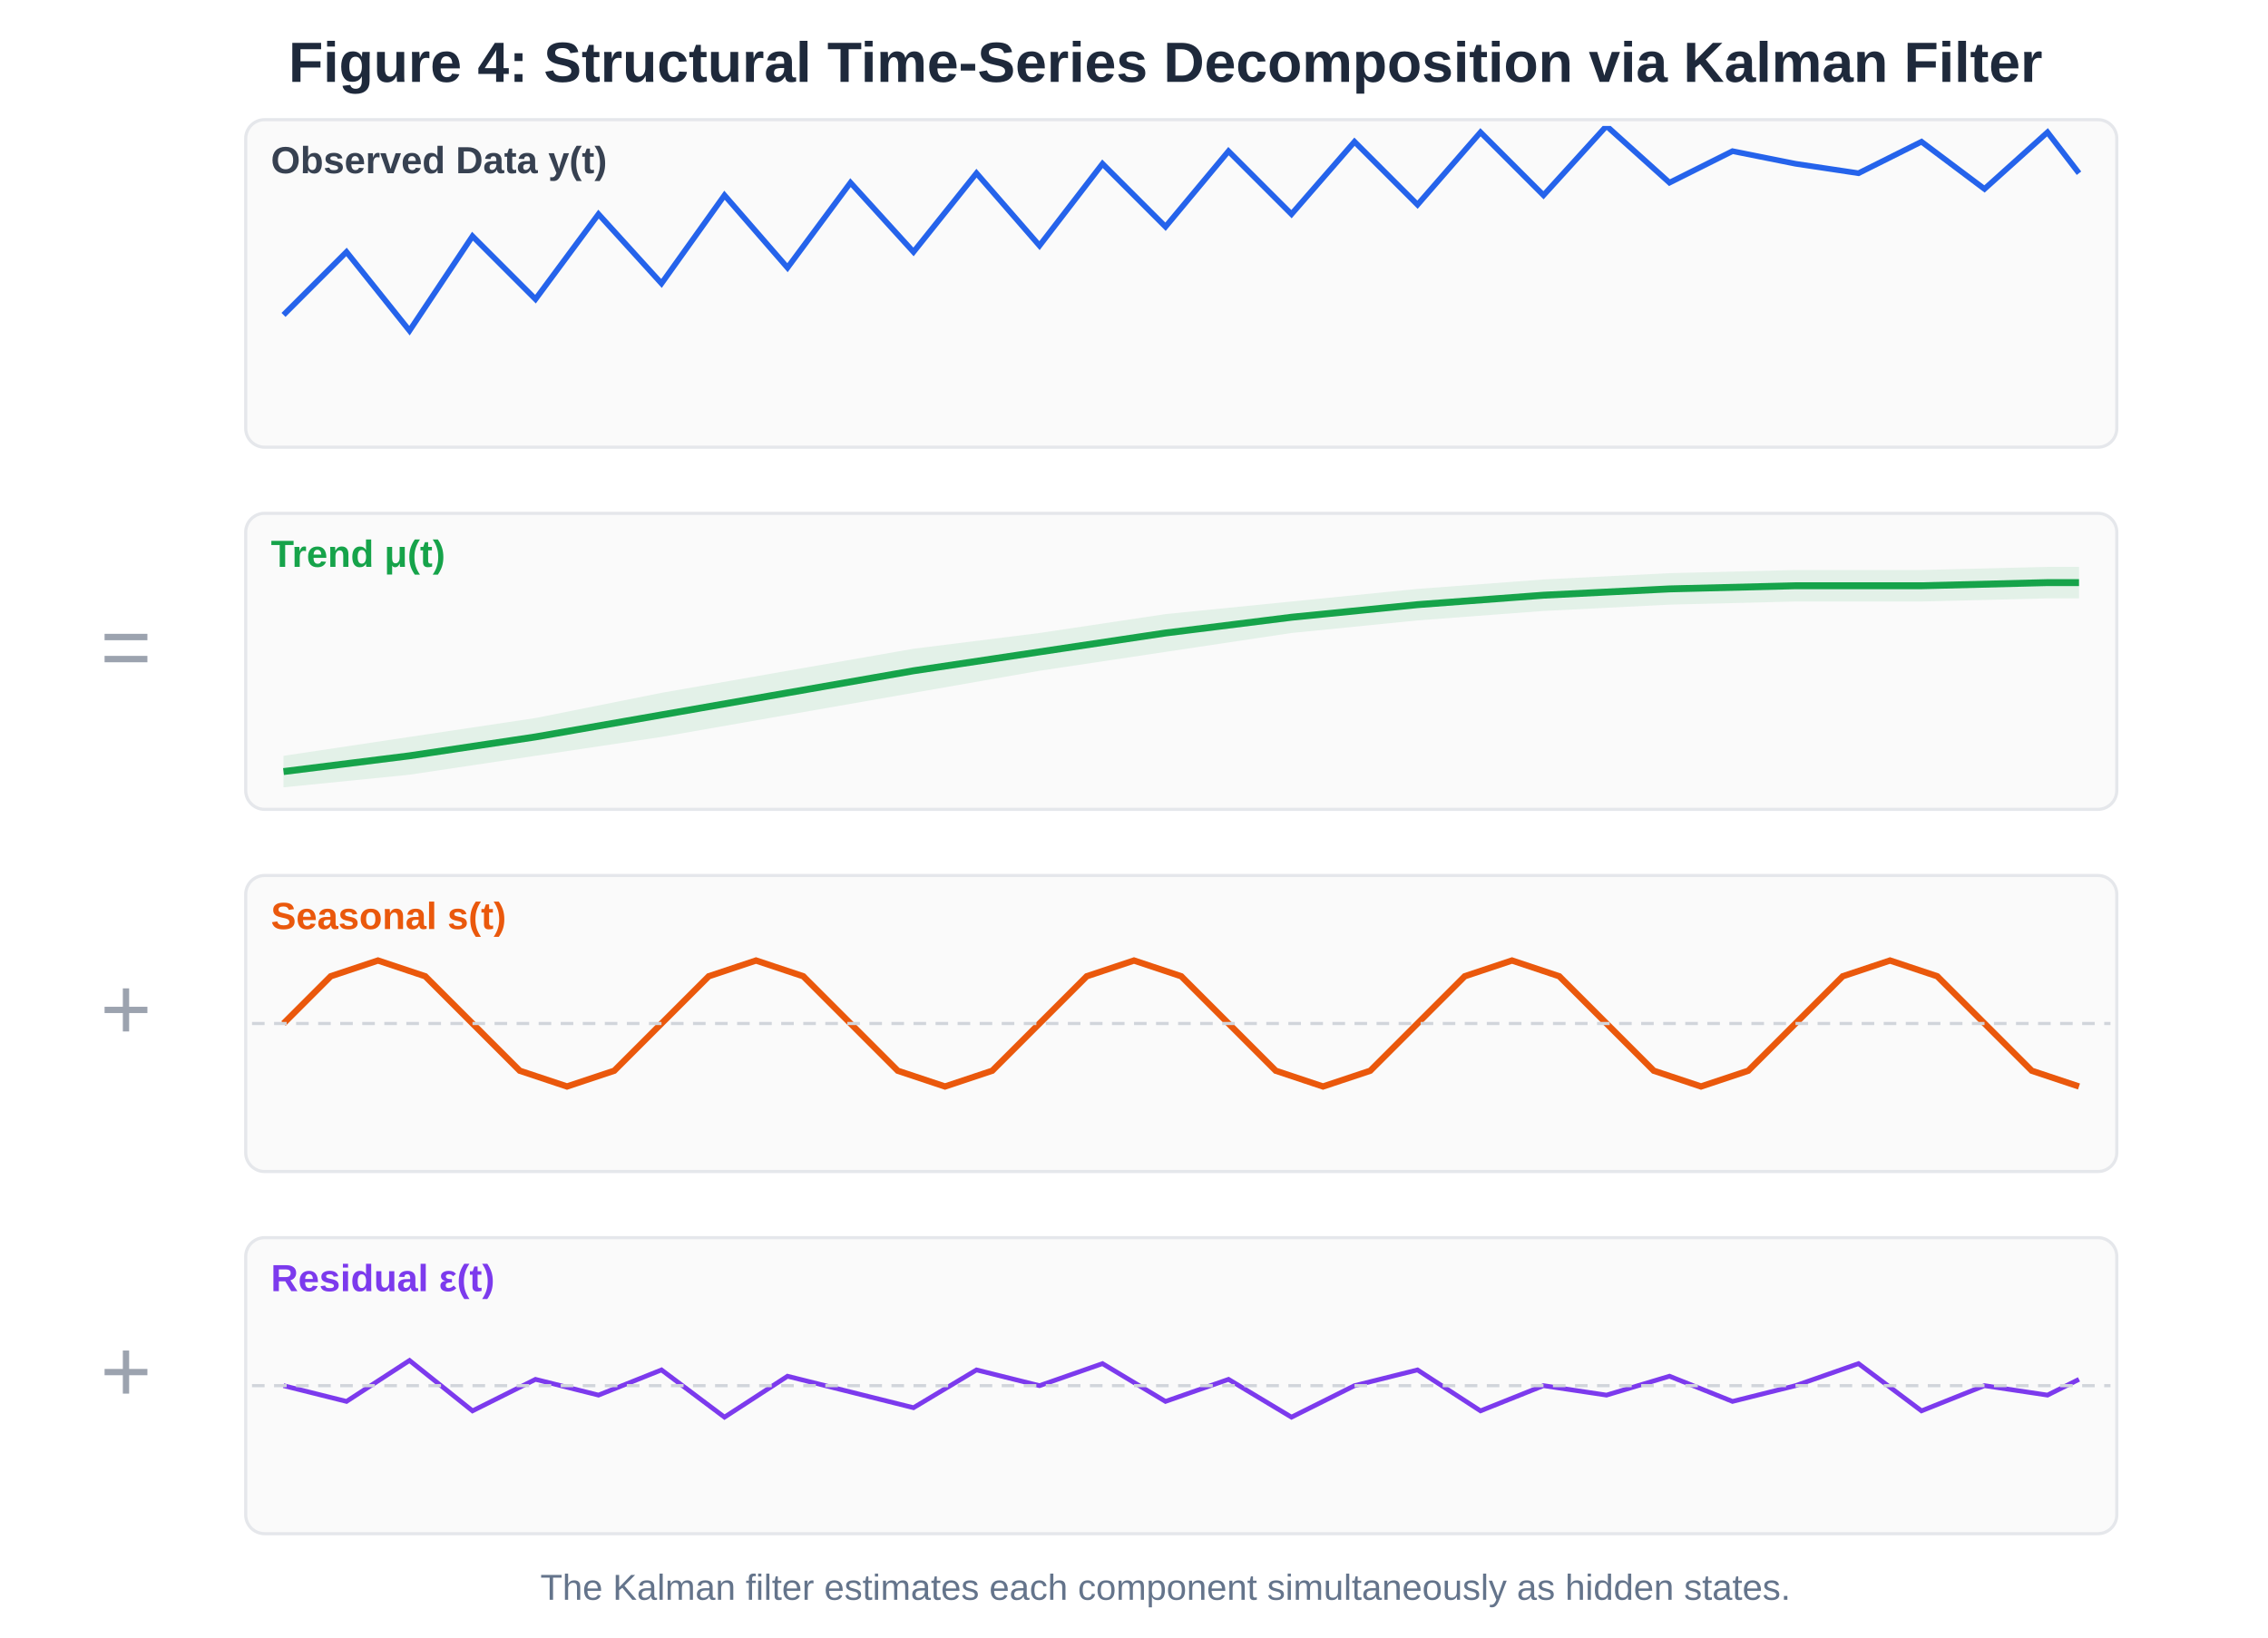
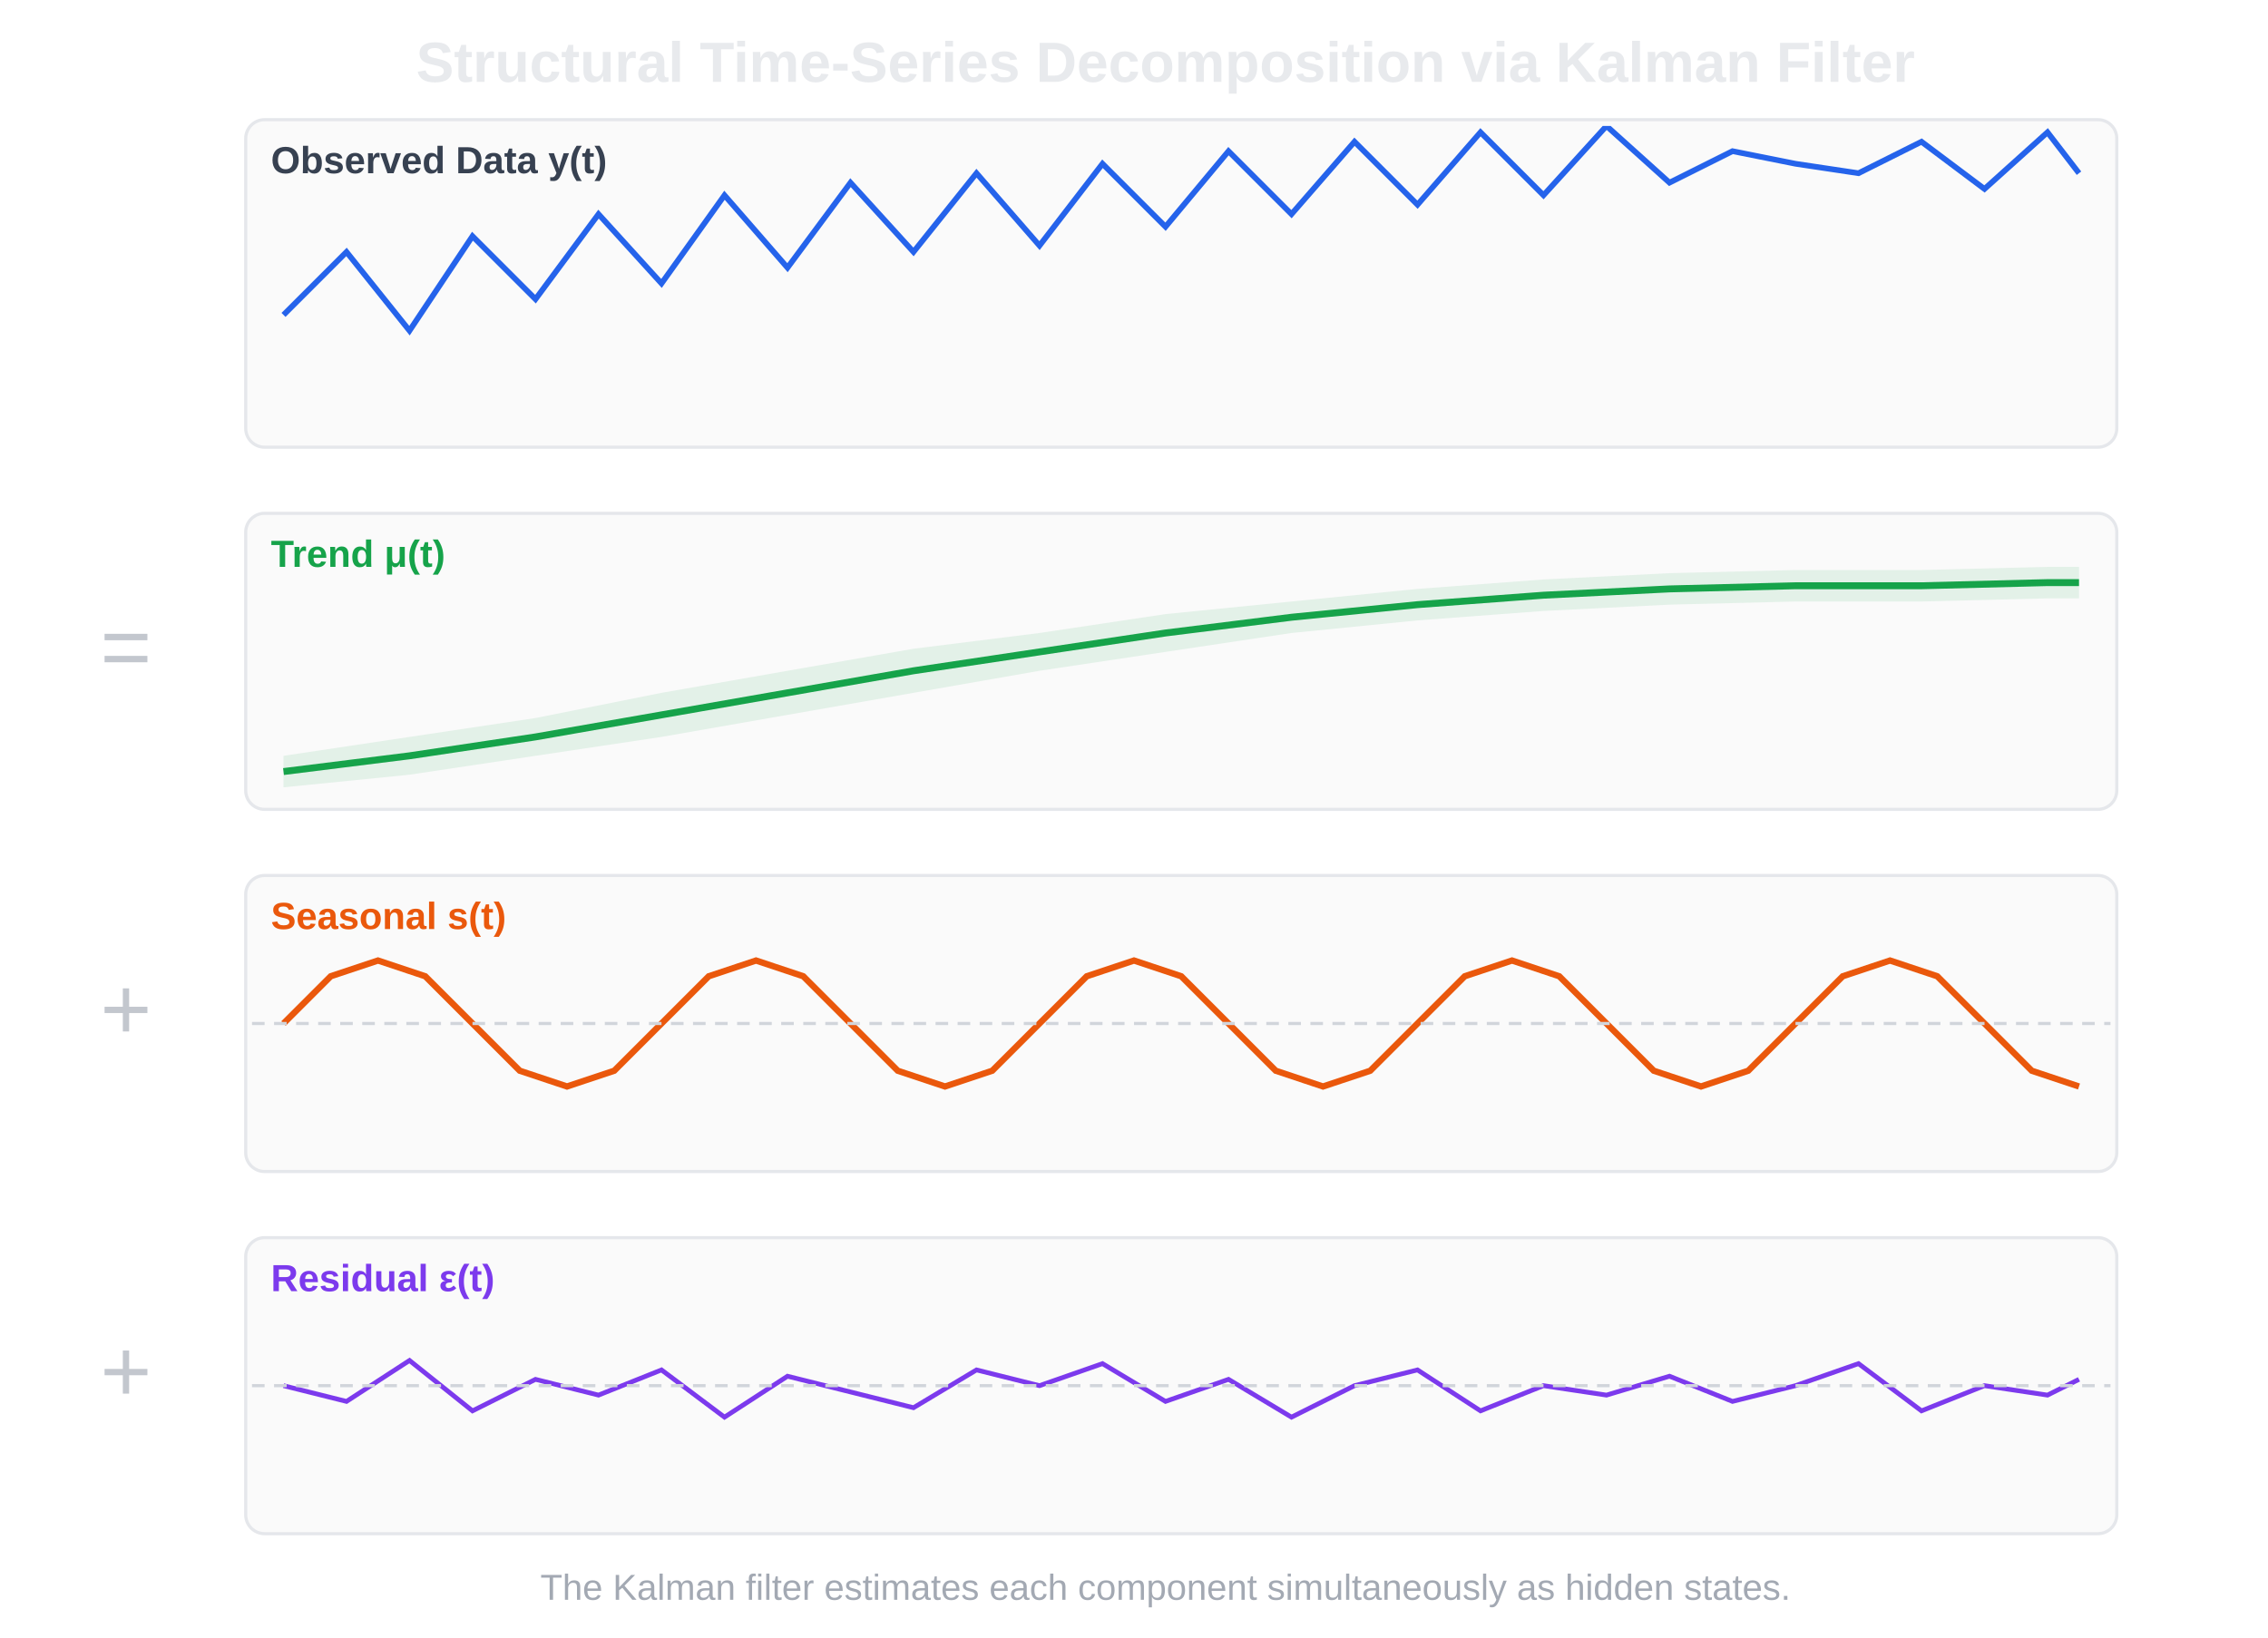
<svg xmlns="http://www.w3.org/2000/svg" viewBox="0 0 720 520" font-family="'Segoe UI', Arial, sans-serif">
  <defs>
    <clipPath id="plotClip">
      <rect x="80" y="40" width="590" height="100" />
    </clipPath>
    <clipPath id="trendClip">
      <rect x="80" y="165" width="590" height="90" />
    </clipPath>
    <clipPath id="seasonClip">
      <rect x="80" y="280" width="590" height="90" />
    </clipPath>
    <clipPath id="residClip">
      <rect x="80" y="395" width="590" height="90" />
    </clipPath>
  </defs>
-   <text x="370" y="26" text-anchor="middle" font-size="18" font-weight="700" fill="#1E293B">Figure 4: Structural Time-Series Decomposition via Kalman Filter</text>
+   <text x="370" y="26" text-anchor="middle" font-size="18" font-weight="700" fill="#E8EAED">Structural Time-Series Decomposition via Kalman Filter</text>
  <rect x="78" y="38" width="594" height="104" rx="6" fill="#FAFAFA" stroke="#E5E7EB" stroke-width="1" />
  <text x="86" y="55" font-size="12" font-weight="700" fill="#374151">Observed Data  y(t)</text>
  <polyline clip-path="url(#plotClip)" fill="none" stroke="#2563EB" stroke-width="1.8" points="     90,100 110,80 130,105 150,75 170,95 190,68 210,90 230,62 250,85 270,58     290,80 310,55 330,78 350,52 370,72 390,48 410,68 430,45 450,65 470,42     490,62 510,40 530,58 550,48 570,52 590,55 610,45 630,60 650,42 660,55   " />
  <rect x="78" y="163" width="594" height="94" rx="6" fill="#FAFAFA" stroke="#E5E7EB" stroke-width="1" />
  <text x="86" y="180" font-size="12" font-weight="700" fill="#16A34A">Trend  μ(t)</text>
  <polyline clip-path="url(#trendClip)" fill="none" stroke="#16A34A" stroke-width="2.2" points="     90,245 130,240 170,234 210,227 250,220 290,213 330,207 370,201 410,196     450,192 490,189 530,187 570,186 610,186 650,185 660,185   " />
  <polygon clip-path="url(#trendClip)" fill="#16A34A" opacity="0.1" points="     90,250 130,246 170,240 210,234 250,227 290,220 330,213 370,207 410,201     450,197 490,194 530,192 570,191 610,191 650,190 660,190     660,180 650,180 610,181 570,181 530,182 490,184 450,187 410,191     370,195 330,201 290,206 250,213 210,220 170,228 130,234 90,240   " />
  <rect x="78" y="278" width="594" height="94" rx="6" fill="#FAFAFA" stroke="#E5E7EB" stroke-width="1" />
  <text x="86" y="295" font-size="12" font-weight="700" fill="#EA580C">Seasonal  s(t)</text>
  <polyline clip-path="url(#seasonClip)" fill="none" stroke="#EA580C" stroke-width="2" points="     90,325 105,310 120,305 135,310 150,325 165,340 180,345 195,340     210,325 225,310 240,305 255,310 270,325 285,340 300,345 315,340     330,325 345,310 360,305 375,310 390,325 405,340 420,345 435,340     450,325 465,310 480,305 495,310 510,325 525,340 540,345 555,340     570,325 585,310 600,305 615,310 630,325 645,340 660,345   " />
  <line x1="80" y1="325" x2="670" y2="325" stroke="#D1D5DB" stroke-width="1" stroke-dasharray="4,3" />
  <rect x="78" y="393" width="594" height="94" rx="6" fill="#FAFAFA" stroke="#E5E7EB" stroke-width="1" />
  <text x="86" y="410" font-size="12" font-weight="700" fill="#7C3AED">Residual  ε(t)</text>
  <polyline clip-path="url(#residClip)" fill="none" stroke="#7C3AED" stroke-width="1.5" points="     90,440 110,445 130,432 150,448 170,438 190,443 210,435 230,450 250,437     270,442 290,447 310,435 330,440 350,433 370,445 390,438 410,450 430,440     450,435 470,448 490,440 510,443 530,437 550,445 570,440 590,433 610,448     630,440 650,443 660,438   " />
  <line x1="80" y1="440" x2="670" y2="440" stroke="#D1D5DB" stroke-width="1" stroke-dasharray="4,3" />
-   <text x="40" y="215" text-anchor="middle" font-size="28" fill="#9CA3AF">=</text>
-   <text x="40" y="330" text-anchor="middle" font-size="28" fill="#9CA3AF">+</text>
-   <text x="40" y="445" text-anchor="middle" font-size="28" fill="#9CA3AF">+</text>
-   <text x="370" y="508" text-anchor="middle" font-size="11.5" fill="#64748B">The Kalman filter estimates each component simultaneously as hidden states.</text>
+   <text x="40" y="215" text-anchor="middle" font-size="28" fill="#C3C7CE">=</text>
+   <text x="40" y="330" text-anchor="middle" font-size="28" fill="#C3C7CE">+</text>
+   <text x="40" y="445" text-anchor="middle" font-size="28" fill="#C3C7CE">+</text>
+   <text x="370" y="508" text-anchor="middle" font-size="11.5" fill="#A3A9B3">The Kalman filter estimates each component simultaneously as hidden states.</text>
</svg>
